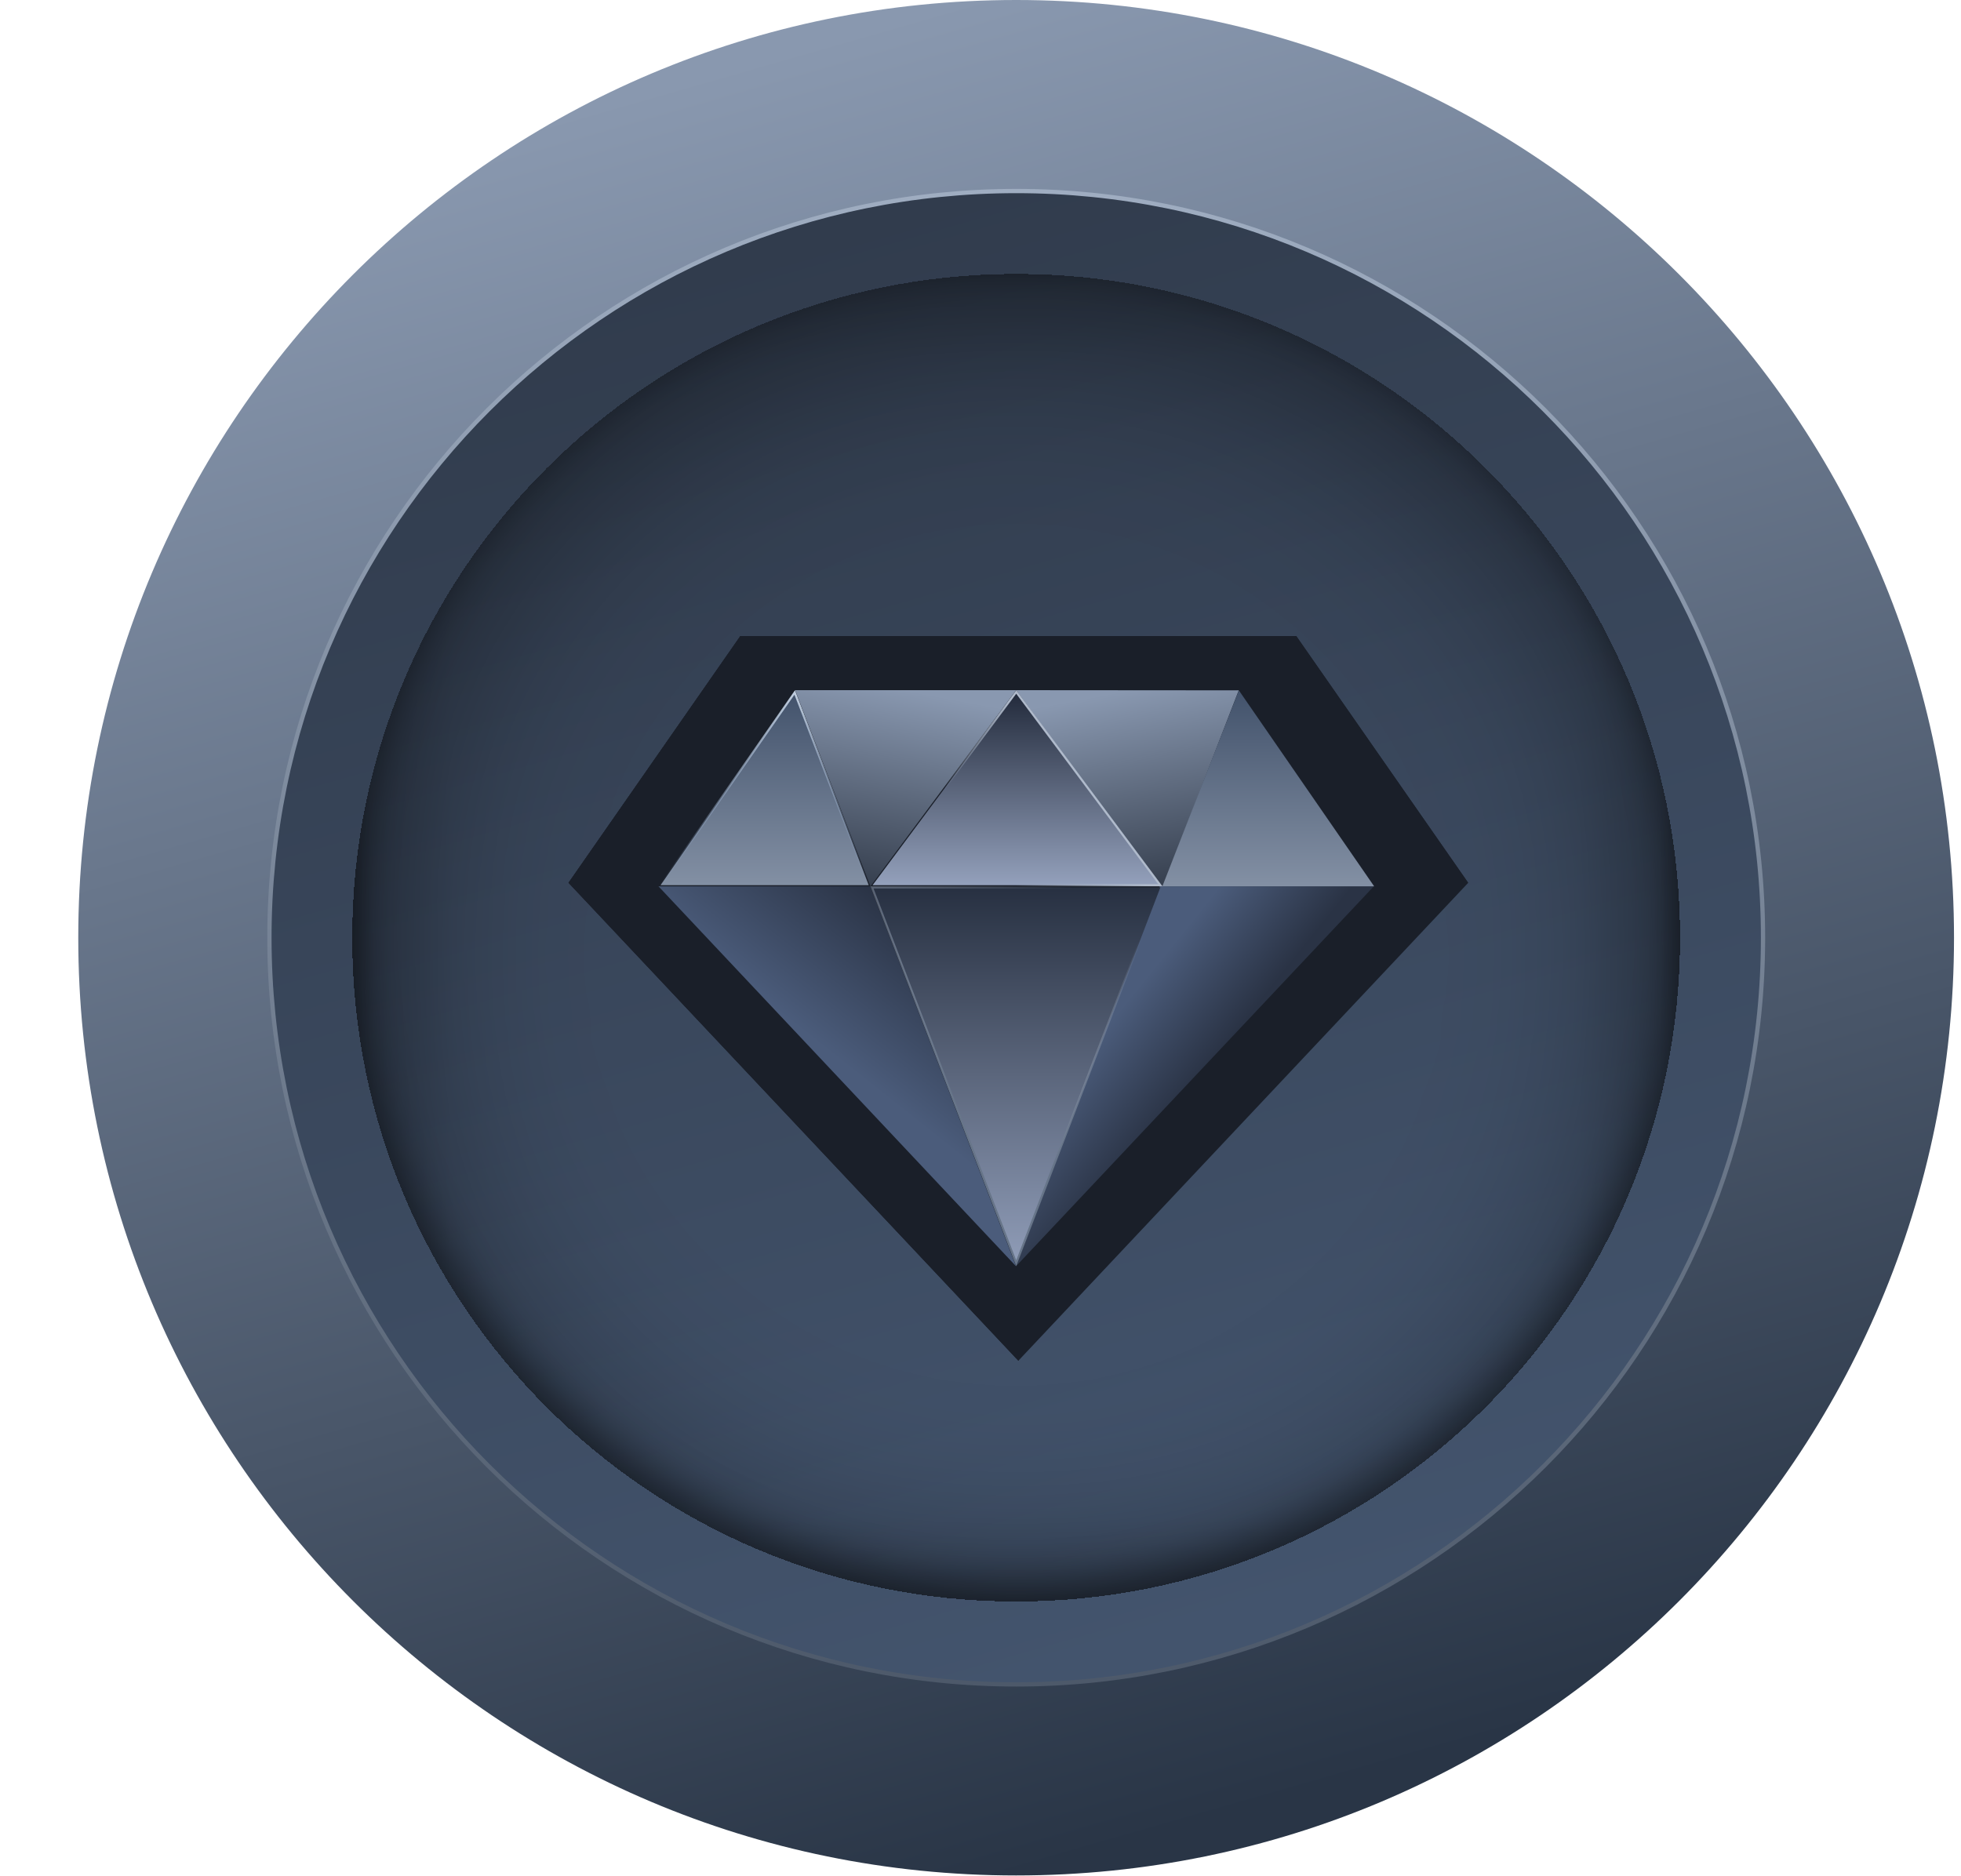
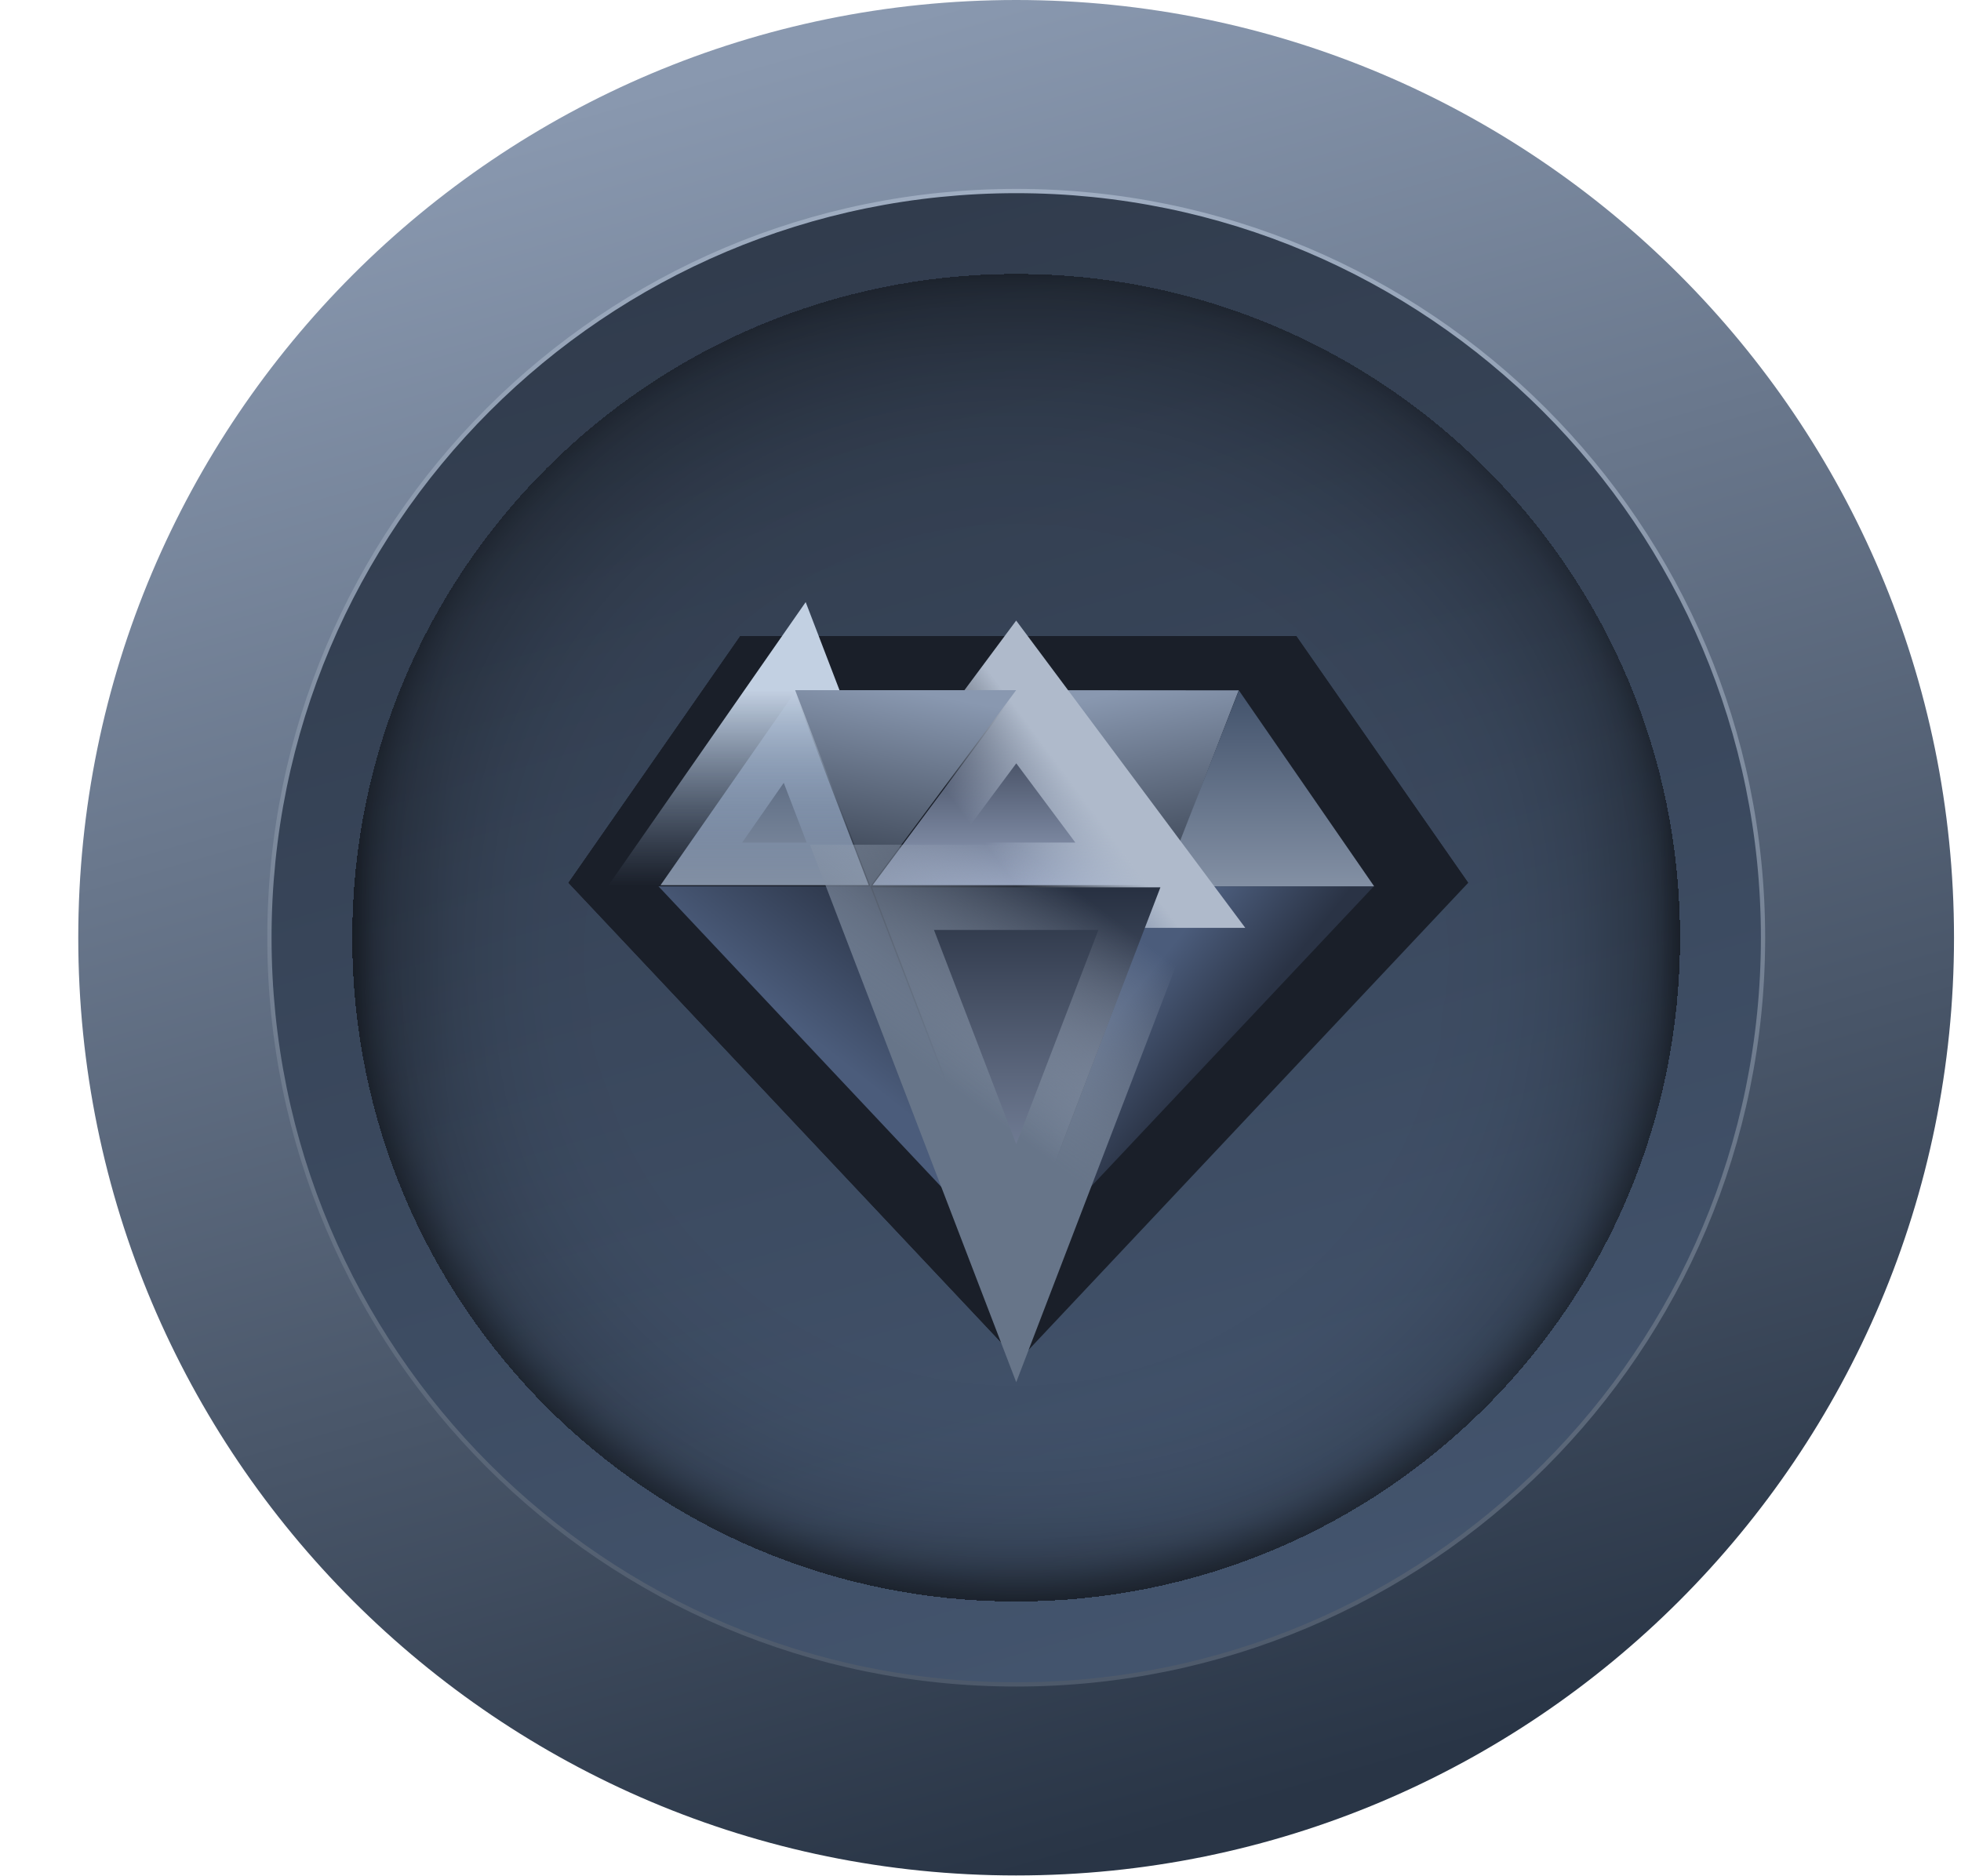
<svg xmlns="http://www.w3.org/2000/svg" width="23" height="22" viewBox="0 0 23 22" fill="none">
  <circle cx="11.918" cy="11" r="11" fill="url(#paint0_linear_1602_25629)" />
  <circle cx="11.919" cy="11" r="8.759" fill="url(#paint1_linear_1602_25629)" stroke="url(#paint2_linear_1602_25629)" stroke-width="0.05" />
  <g filter="url(#filter0_ii_1602_25629)">
    <circle cx="11.918" cy="11" r="7.782" fill="url(#paint3_linear_1602_25629)" />
  </g>
  <path d="M11.944 15.962L6.668 10.356L8.683 7.462H15.204L17.22 10.356L11.944 15.962Z" fill="#1A1F29" />
  <path d="M9.793 10.356L11.944 15.962L6.668 10.356H9.793Z" fill="#1A1F29" />
  <path d="M6.668 10.356L8.683 7.462H15.204L17.22 10.356H6.668Z" fill="#1A1F29" />
  <path d="M6.668 10.356L8.683 7.462L9.793 10.356H6.668Z" fill="#1A1F29" />
  <path d="M8.684 7.462L11.944 15.962L15.205 7.462H8.684Z" fill="#1A1F29" />
  <path d="M9.793 10.356H14.094L11.944 7.462L9.793 10.356Z" fill="#1A1F29" />
  <path d="M9.794 10.356L8.684 7.462H11.944L9.794 10.356Z" fill="#1A1F29" />
  <path d="M11.944 15.962L9.793 10.356H14.094L11.944 15.962Z" fill="#1A1F29" />
  <path d="M10.207 10.397L11.917 14.854L7.723 10.397H10.207Z" fill="url(#paint4_linear_1602_25629)" />
  <path d="M13.632 10.42L14.529 8.098L11.918 8.096L13.632 10.42Z" fill="url(#paint5_linear_1602_25629)" />
  <path d="M13.602 10.397L11.919 14.851L16.113 10.397H13.602Z" fill="url(#paint6_linear_1602_25629)" />
-   <path d="M10.189 10.384H7.747L9.321 8.123L10.189 10.384Z" fill="url(#paint7_linear_1602_25629)" stroke="url(#paint8_linear_1602_25629)" stroke-width="0.025" />
+   <path d="M10.189 10.384H7.747L9.321 8.123L10.189 10.384Z" fill="url(#paint7_linear_1602_25629)" stroke="url(#paint8_linear_1602_25629)" strokeWidth="0.025" />
  <path d="M16.117 10.397L14.53 8.098L13.633 10.397H16.117Z" fill="url(#paint9_linear_1602_25629)" />
-   <path d="M10.234 10.384L11.919 8.117L13.609 10.384H10.234Z" fill="url(#paint10_linear_1602_25629)" stroke="url(#paint11_linear_1602_25629)" stroke-width="0.025" />
+   <path d="M10.234 10.384L11.919 8.117L13.609 10.384H10.234Z" fill="url(#paint10_linear_1602_25629)" stroke="url(#paint11_linear_1602_25629)" strokeWidth="0.025" />
  <path d="M10.209 10.397L9.326 8.096H11.918L10.209 10.397Z" fill="url(#paint12_linear_1602_25629)" />
-   <path d="M13.61 10.409L11.919 14.818L10.227 10.409H13.61Z" fill="url(#paint13_linear_1602_25629)" stroke="url(#paint14_linear_1602_25629)" stroke-width="0.025" />
+   <path d="M13.61 10.409L11.919 14.818L10.227 10.409H13.61Z" fill="url(#paint13_linear_1602_25629)" stroke="url(#paint14_linear_1602_25629)" strokeWidth="0.025" />
  <defs>
    <filter id="filter0_ii_1602_25629" x="4.137" y="3.017" width="15.565" height="15.966" filterUnits="userSpaceOnUse" color-interpolation-filters="sRGB">
      <feFlood flood-opacity="0" result="BackgroundImageFix" />
      <feBlend mode="normal" in="SourceGraphic" in2="BackgroundImageFix" result="shape" />
      <feColorMatrix in="SourceAlpha" type="matrix" values="0 0 0 0 0 0 0 0 0 0 0 0 0 0 0 0 0 0 127 0" result="hardAlpha" />
      <feOffset dy="-0.201" />
      <feGaussianBlur stdDeviation="0.252" />
      <feComposite in2="hardAlpha" operator="arithmetic" k2="-1" k3="1" />
      <feColorMatrix type="matrix" values="0 0 0 0 0 0 0 0 0 0 0 0 0 0 0 0 0 0 0.5 0" />
      <feBlend mode="normal" in2="shape" result="effect1_innerShadow_1602_25629" />
      <feColorMatrix in="SourceAlpha" type="matrix" values="0 0 0 0 0 0 0 0 0 0 0 0 0 0 0 0 0 0 127 0" result="hardAlpha" />
      <feOffset dy="0.201" />
      <feGaussianBlur stdDeviation="1.259" />
      <feComposite in2="hardAlpha" operator="arithmetic" k2="-1" k3="1" />
      <feColorMatrix type="matrix" values="0 0 0 0 0 0 0 0 0 0 0 0 0 0 0 0 0 0 0.5 0" />
      <feBlend mode="normal" in2="effect1_innerShadow_1602_25629" result="effect2_innerShadow_1602_25629" />
    </filter>
    <linearGradient id="paint0_linear_1602_25629" x1="6.035" y1="1.504" x2="11.918" y2="22" gradientUnits="userSpaceOnUse">
      <stop stop-color="#8998AF" />
      <stop offset="1" stop-color="#293546" />
    </linearGradient>
    <linearGradient id="paint1_linear_1602_25629" x1="7.221" y1="3.417" x2="11.919" y2="19.784" gradientUnits="userSpaceOnUse">
      <stop stop-color="#313C4D" />
      <stop offset="1" stop-color="#43546D" />
    </linearGradient>
    <linearGradient id="paint2_linear_1602_25629" x1="11.919" y1="2.216" x2="11.919" y2="19.784" gradientUnits="userSpaceOnUse">
      <stop stop-color="#9FADC1" />
      <stop offset="1" stop-color="#4D596A" />
    </linearGradient>
    <linearGradient id="paint3_linear_1602_25629" x1="7.757" y1="4.282" x2="11.918" y2="18.782" gradientUnits="userSpaceOnUse">
      <stop stop-color="#313C4D" />
      <stop offset="1" stop-color="#43546D" />
    </linearGradient>
    <linearGradient id="paint4_linear_1602_25629" x1="10.202" y1="10.393" x2="9.068" y2="11.818" gradientUnits="userSpaceOnUse">
      <stop stop-color="#2A3345" />
      <stop offset="1" stop-color="#4B5C7B" />
    </linearGradient>
    <linearGradient id="paint5_linear_1602_25629" x1="13.24" y1="8.096" x2="13.685" y2="10.472" gradientUnits="userSpaceOnUse">
      <stop stop-color="#8998B0" />
      <stop offset="1" stop-color="#333C4B" />
    </linearGradient>
    <linearGradient id="paint6_linear_1602_25629" x1="14.003" y1="12.715" x2="13.053" y2="11.95" gradientUnits="userSpaceOnUse">
      <stop stop-color="#2A3345" />
      <stop offset="1" stop-color="#4B5C7B" />
    </linearGradient>
    <linearGradient id="paint7_linear_1602_25629" x1="8.965" y1="8.096" x2="8.965" y2="10.397" gradientUnits="userSpaceOnUse">
      <stop stop-color="#42526B" />
      <stop offset="1" stop-color="#8390A4" />
    </linearGradient>
    <linearGradient id="paint8_linear_1602_25629" x1="8.965" y1="8.096" x2="8.965" y2="10.397" gradientUnits="userSpaceOnUse">
      <stop stop-color="#C2D0E2" />
      <stop offset="1" stop-color="#89A2C5" stop-opacity="0" />
    </linearGradient>
    <linearGradient id="paint9_linear_1602_25629" x1="14.875" y1="8.096" x2="14.875" y2="10.397" gradientUnits="userSpaceOnUse">
      <stop stop-color="#42526B" />
      <stop offset="1" stop-color="#8390A4" />
    </linearGradient>
    <linearGradient id="paint10_linear_1602_25629" x1="11.919" y1="8.096" x2="11.919" y2="10.397" gradientUnits="userSpaceOnUse">
      <stop stop-color="#21293A" />
      <stop offset="1" stop-color="#94A1BC" />
    </linearGradient>
    <linearGradient id="paint11_linear_1602_25629" x1="12.921" y1="9.655" x2="11.922" y2="10.397" gradientUnits="userSpaceOnUse">
      <stop stop-color="#AFBACB" />
      <stop offset="1" stop-color="#C0CDE0" stop-opacity="0" />
    </linearGradient>
    <linearGradient id="paint12_linear_1602_25629" x1="10.622" y1="8.096" x2="10.177" y2="10.472" gradientUnits="userSpaceOnUse">
      <stop stop-color="#8998B0" />
      <stop offset="1" stop-color="#333C4B" />
    </linearGradient>
    <linearGradient id="paint13_linear_1602_25629" x1="11.919" y1="10.397" x2="11.919" y2="14.854" gradientUnits="userSpaceOnUse">
      <stop stop-color="#273041" />
      <stop offset="1" stop-color="#909DB8" />
    </linearGradient>
    <linearGradient id="paint14_linear_1602_25629" x1="11.127" y1="12.715" x2="12.763" y2="10.552" gradientUnits="userSpaceOnUse">
      <stop stop-color="#677589" />
      <stop offset="1" stop-color="#B0BBCC" stop-opacity="0" />
    </linearGradient>
  </defs>
</svg>
